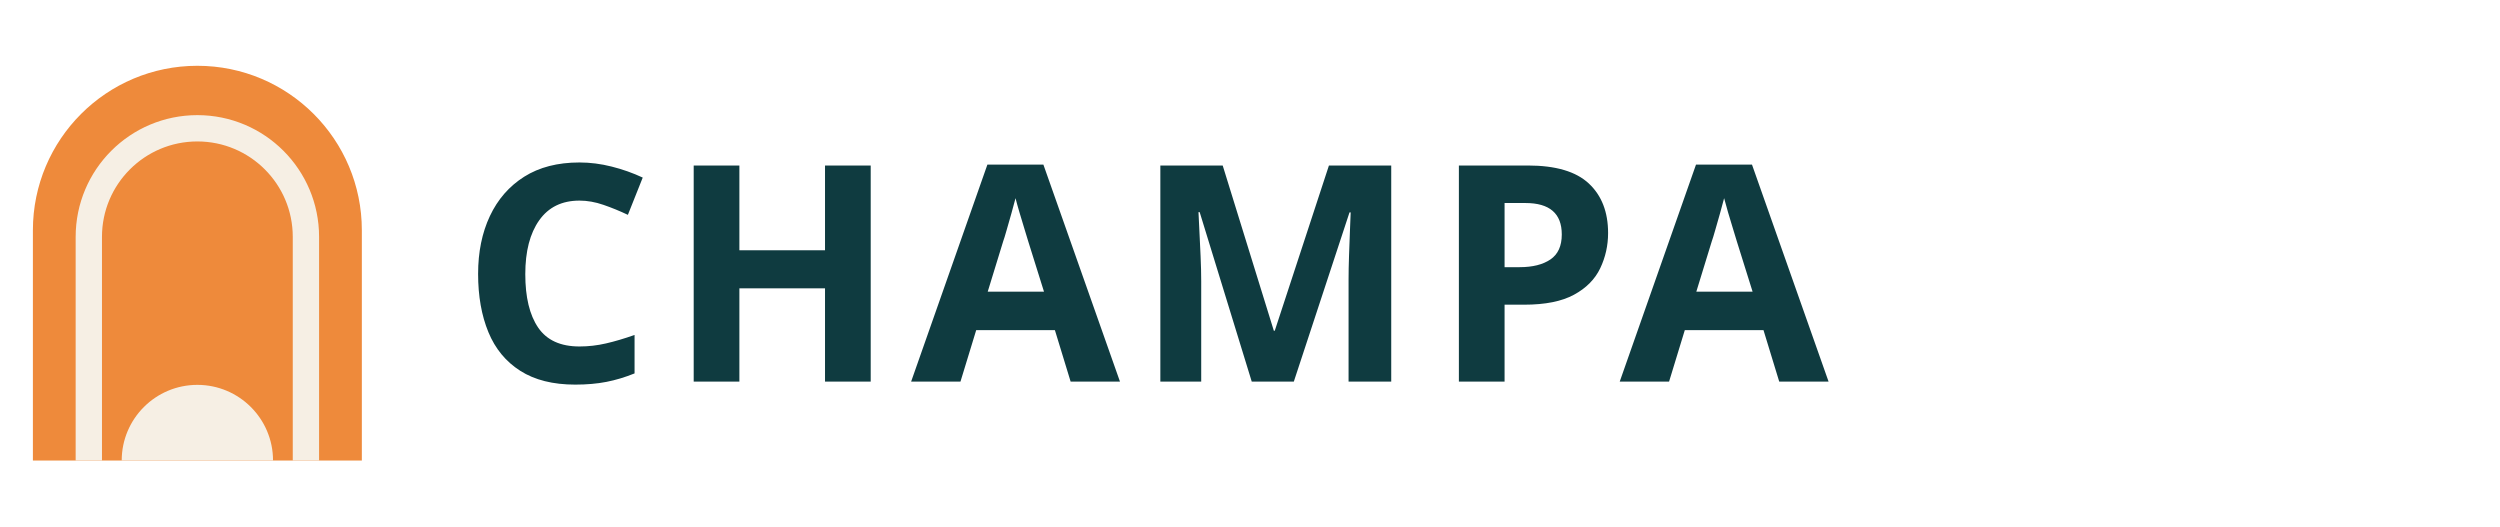
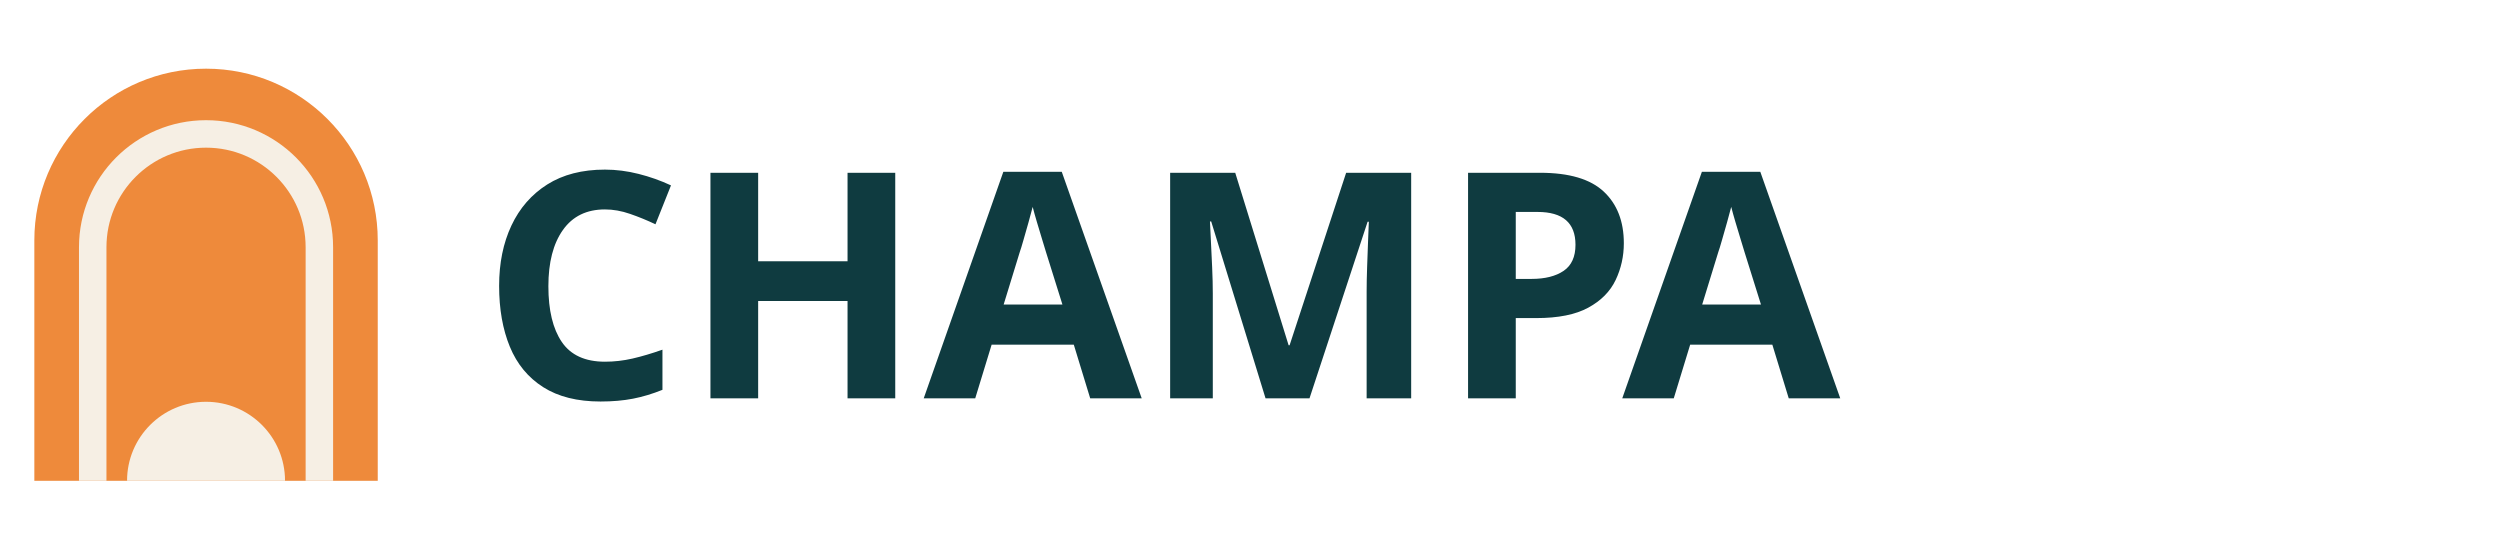
- <svg xmlns="http://www.w3.org/2000/svg" width="760" height="160" viewBox="0 0 760 160">
+ <svg xmlns="http://www.w3.org/2000/svg" width="728" height="160" viewBox="0 0 728 160">
  <defs />
  <g transform="translate(10,20) scale(1.0)">
    <path d="M0,120 V50 A50,50 0 0 1 100,50 V120 Z" fill="#EE8A3B" />
    <path d="M17,120 V52 A33,33 0 0 1 83,52 V120" fill="none" stroke="#F6EFE4" stroke-width="8" />
    <path d="M27,120 A23,23 0 0 1 73,120 Z" fill="#F6EFE4" />
  </g>
-   <text x="140" y="116" font-family="'Unbounded', 'Noto Sans Armenian', sans-serif" font-size="92" font-weight="800" fill="#0F3B40" text-anchor="start" letter-spacing="4">CHAMPA</text>
+   <text x="140" y="116" font-family="'Unbounded', 'Noto Sans Armenian', sans-serif" font-size="92" font-weight="800" fill="#0F3B40" text-anchor="start" textLength="564.9" lengthAdjust="spacingAndGlyphs">CHAMPA</text>
</svg>
